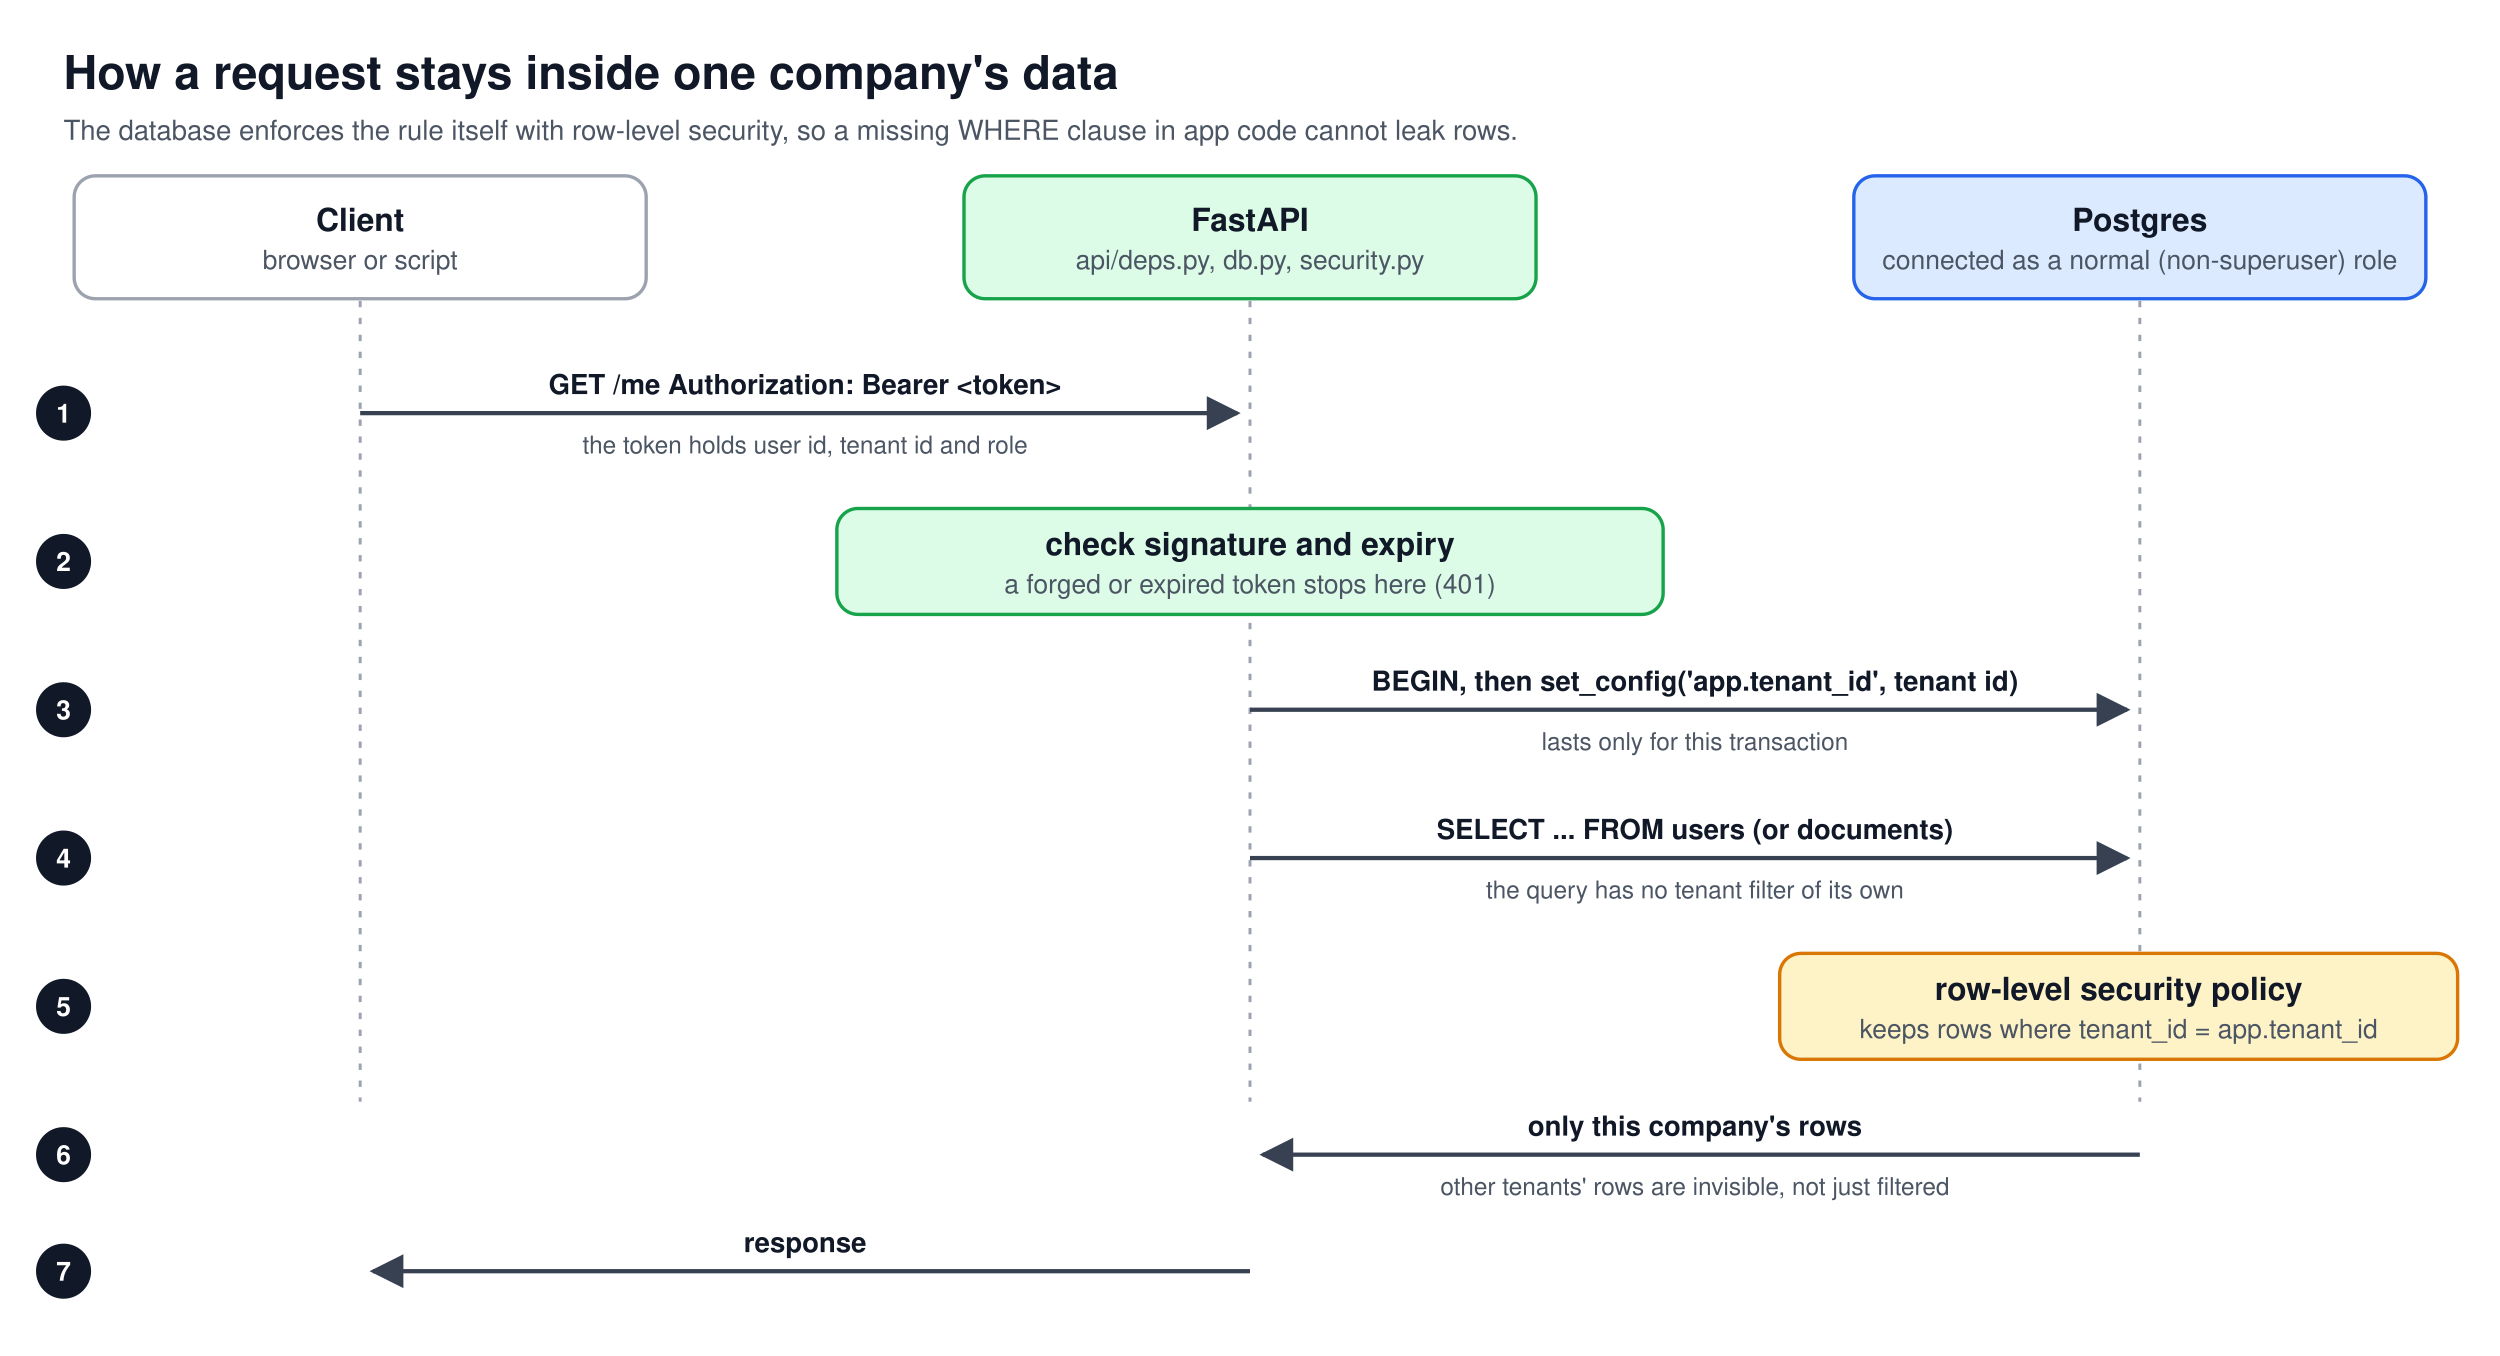
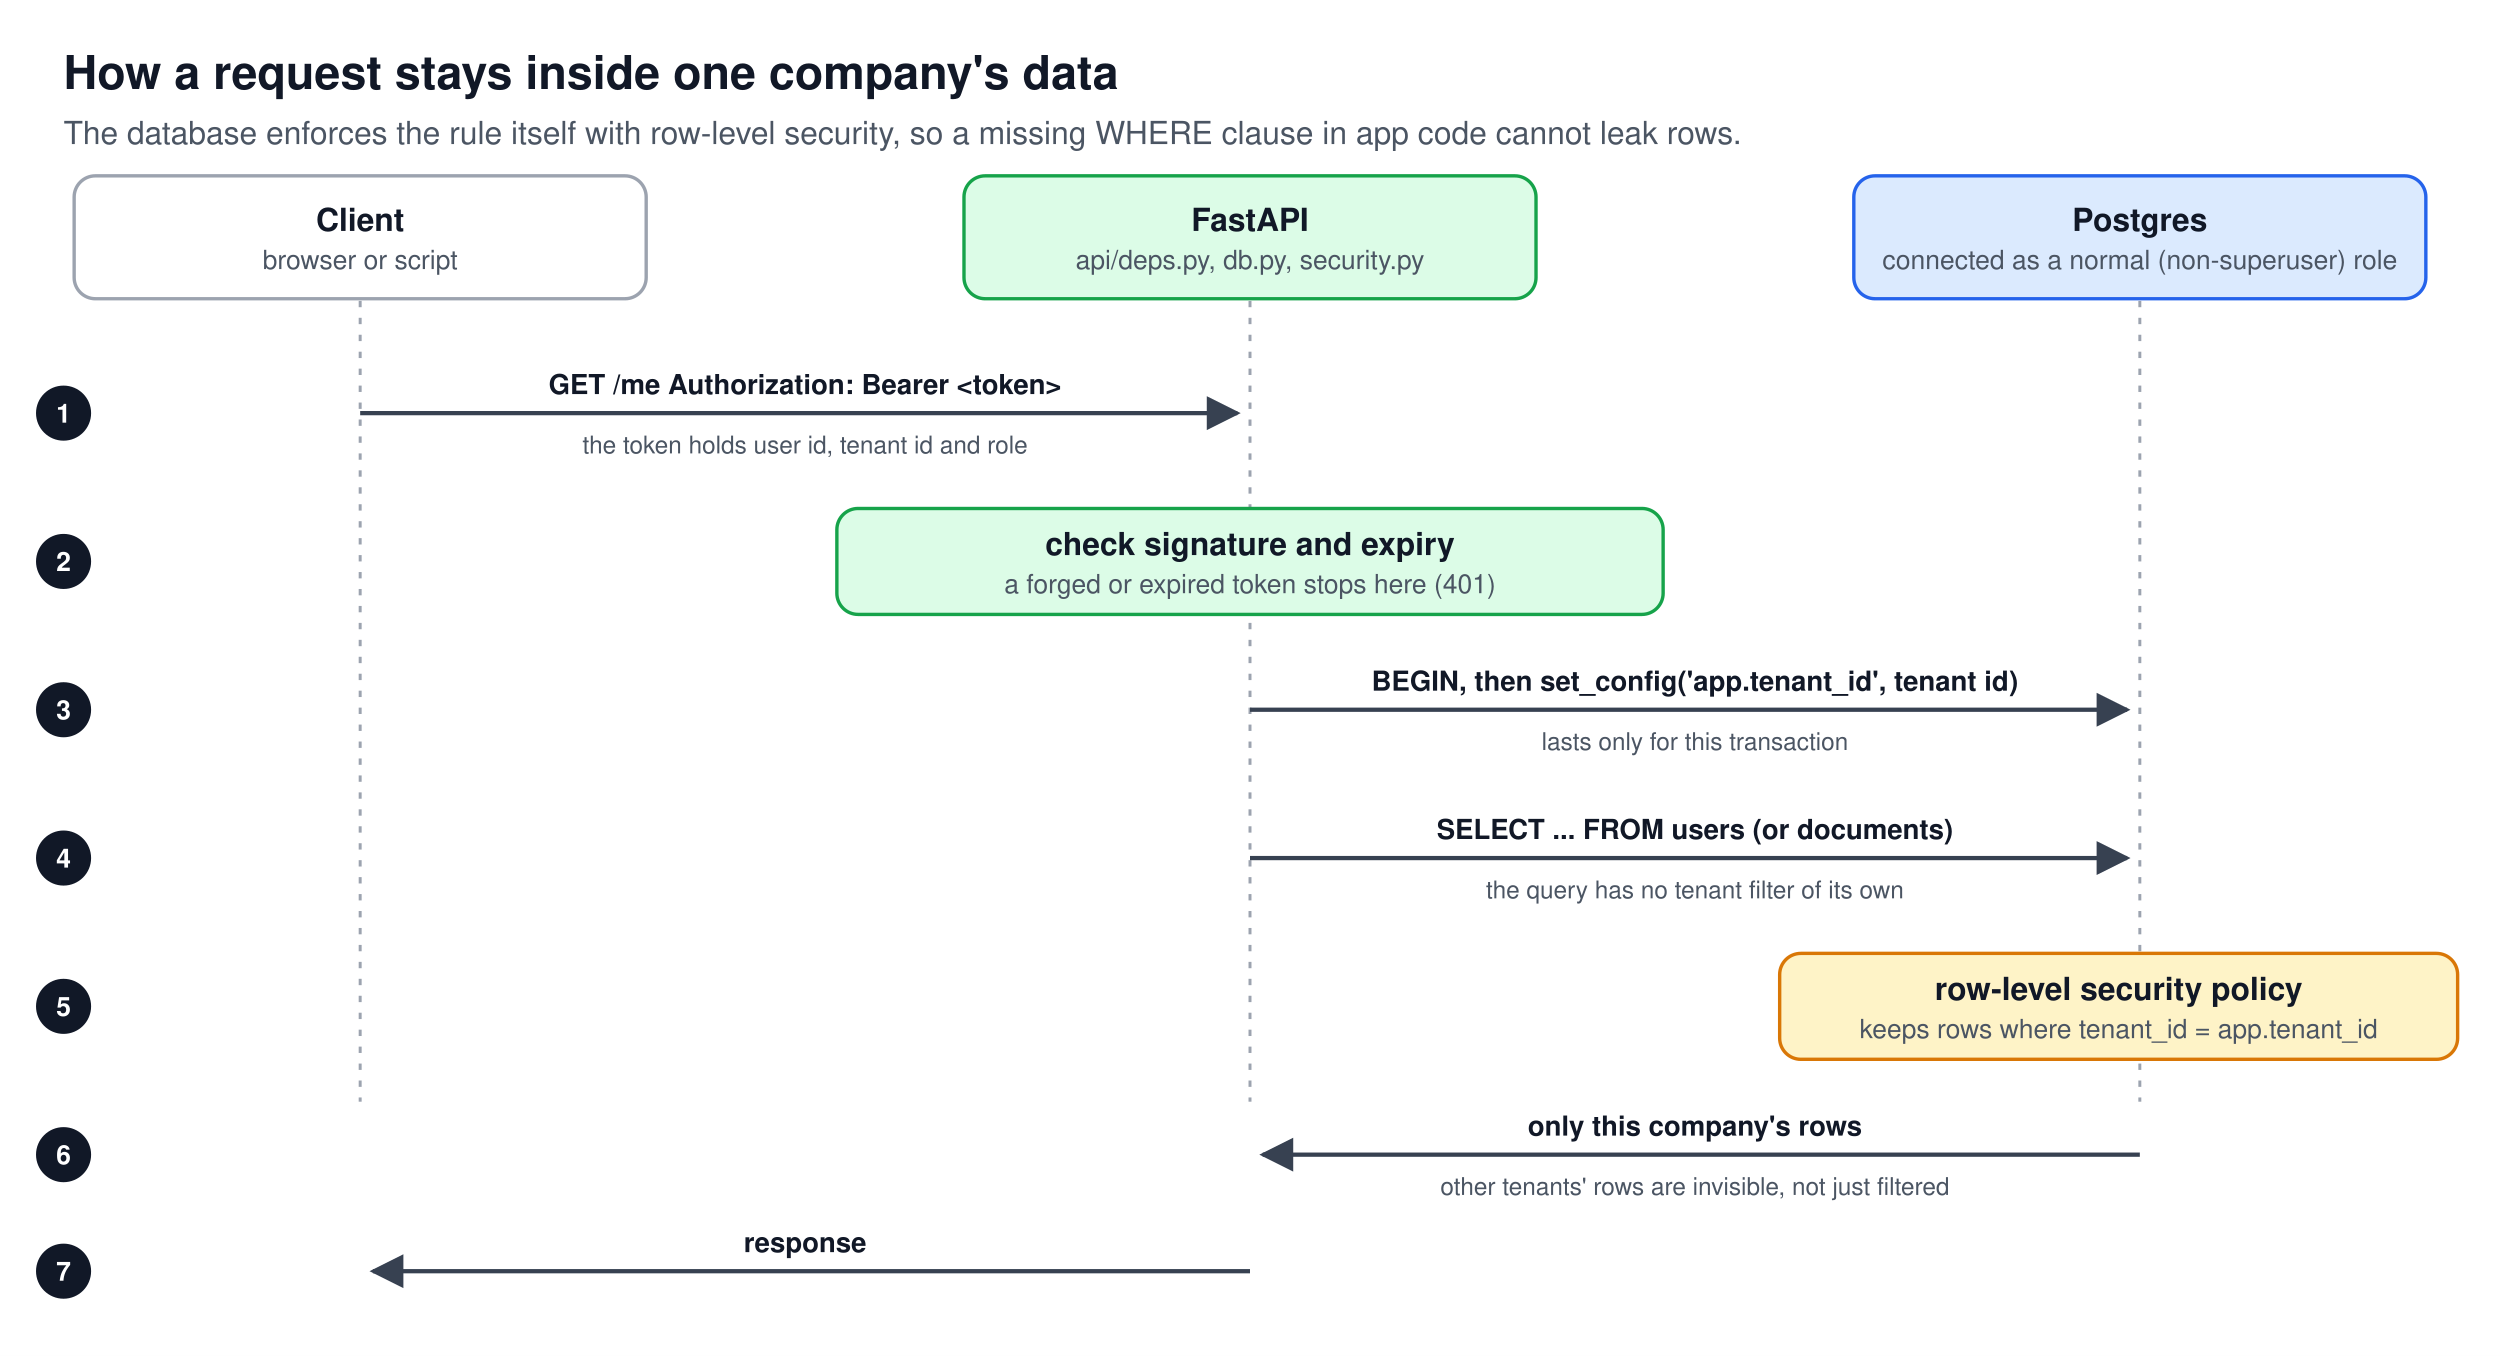
<svg xmlns="http://www.w3.org/2000/svg" viewBox="0 0 1180 640" width="1180" height="640" role="img" aria-labelledby="t d">
  <defs>
    <marker id="a-ink" viewBox="0 0 10 10" refX="9" refY="5" markerWidth="8" markerHeight="8" orient="auto-start-reverse">
      <path d="M0,0 L10,5 L0,10 z" fill="#374151" />
    </marker>
    <marker id="a-retry" viewBox="0 0 10 10" refX="9" refY="5" markerWidth="8" markerHeight="8" orient="auto-start-reverse">
      <path d="M0,0 L10,5 L0,10 z" fill="#d97706" />
    </marker>
    <marker id="a-red" viewBox="0 0 10 10" refX="9" refY="5" markerWidth="8" markerHeight="8" orient="auto-start-reverse">
      <path d="M0,0 L10,5 L0,10 z" fill="#dc2626" />
    </marker>
  </defs>
  <rect width="1180" height="640" fill="#ffffff" />
  <text x="30" y="42" font-family="-apple-system, 'Segoe UI', Helvetica, Arial, sans-serif" font-size="22" font-weight="bold" fill="#111827" text-anchor="start">How a request stays inside one company's data</text>
-   <text x="30" y="66" font-family="-apple-system, 'Segoe UI', Helvetica, Arial, sans-serif" font-size="13" font-weight="normal" fill="#4b5563" text-anchor="start">The database enforces the rule itself with row-level security, so a missing WHERE clause in app code cannot leak rows.</text>
+   <text x="30" y="68" font-family="-apple-system, 'Segoe UI', Helvetica, Arial, sans-serif" font-size="15" font-weight="normal" fill="#4b5563" text-anchor="start">The database enforces the rule itself with row-level security, so a missing WHERE clause in app code cannot leak rows.</text>
  <rect x="35.0" y="83.0" width="270" height="58" rx="10" fill="#ffffff" stroke="#9ca3af" stroke-width="1.6" />
  <text x="170" y="109.0" font-family="-apple-system, 'Segoe UI', Helvetica, Arial, sans-serif" font-size="15" font-weight="bold" fill="#111827" text-anchor="middle">Client</text>
  <text x="170" y="127.0" font-family="-apple-system, 'Segoe UI', Helvetica, Arial, sans-serif" font-size="12.5" font-weight="normal" fill="#4b5563" text-anchor="middle">browser or script</text>
  <line x1="170" y1="142" x2="170" y2="520" stroke="#9ca3af" stroke-width="1.4" stroke-dasharray="3 5" />
  <rect x="455.0" y="83.0" width="270" height="58" rx="10" fill="#dcfce7" stroke="#16a34a" stroke-width="1.6" />
  <text x="590" y="109.0" font-family="-apple-system, 'Segoe UI', Helvetica, Arial, sans-serif" font-size="15" font-weight="bold" fill="#111827" text-anchor="middle">FastAPI</text>
  <text x="590" y="127.0" font-family="-apple-system, 'Segoe UI', Helvetica, Arial, sans-serif" font-size="12.5" font-weight="normal" fill="#4b5563" text-anchor="middle">api/deps.py, db.py, security.py</text>
  <line x1="590" y1="142" x2="590" y2="520" stroke="#9ca3af" stroke-width="1.4" stroke-dasharray="3 5" />
  <rect x="875.0" y="83.0" width="270" height="58" rx="10" fill="#dbeafe" stroke="#2563eb" stroke-width="1.6" />
  <text x="1010" y="109.0" font-family="-apple-system, 'Segoe UI', Helvetica, Arial, sans-serif" font-size="15" font-weight="bold" fill="#111827" text-anchor="middle">Postgres</text>
  <text x="1010" y="127.0" font-family="-apple-system, 'Segoe UI', Helvetica, Arial, sans-serif" font-size="12.5" font-weight="normal" fill="#4b5563" text-anchor="middle">connected as a normal (non-superuser) role</text>
  <line x1="1010" y1="142" x2="1010" y2="520" stroke="#9ca3af" stroke-width="1.4" stroke-dasharray="3 5" />
  <circle cx="30" cy="195" r="13" fill="#111827" />
  <text x="30" y="199.5" font-family="-apple-system, 'Segoe UI', Helvetica, Arial, sans-serif" font-size="12.5" font-weight="bold" fill="#ffffff" text-anchor="middle">1</text>
  <path d="M170,195 L584,195" fill="none" stroke="#374151" stroke-width="2.0" stroke-linejoin="round" marker-end="url(#a-ink)" />
  <text x="380.0" y="186" font-family="-apple-system, 'Segoe UI', Helvetica, Arial, sans-serif" font-size="13" font-weight="bold" fill="#111827" text-anchor="middle" stroke="#ffffff" stroke-width="5" stroke-linejoin="round" paint-order="stroke">GET /me   Authorization: Bearer &lt;token&gt;</text>
  <text x="380.0" y="214" font-family="-apple-system, 'Segoe UI', Helvetica, Arial, sans-serif" font-size="11.5" font-weight="normal" fill="#4b5563" text-anchor="middle" stroke="#ffffff" stroke-width="5" stroke-linejoin="round" paint-order="stroke">the token holds user id, tenant id and role</text>
  <circle cx="30" cy="265" r="13" fill="#111827" />
  <text x="30" y="269.5" font-family="-apple-system, 'Segoe UI', Helvetica, Arial, sans-serif" font-size="12.5" font-weight="bold" fill="#ffffff" text-anchor="middle">2</text>
  <rect x="395.0" y="240.0" width="390" height="50" rx="10" fill="#dcfce7" stroke="#16a34a" stroke-width="1.6" />
  <text x="590" y="262.0" font-family="-apple-system, 'Segoe UI', Helvetica, Arial, sans-serif" font-size="15" font-weight="bold" fill="#111827" text-anchor="middle">check signature and expiry</text>
  <text x="590" y="280.0" font-family="-apple-system, 'Segoe UI', Helvetica, Arial, sans-serif" font-size="12.5" font-weight="normal" fill="#4b5563" text-anchor="middle">a forged or expired token stops here (401)</text>
  <circle cx="30" cy="335" r="13" fill="#111827" />
  <text x="30" y="339.5" font-family="-apple-system, 'Segoe UI', Helvetica, Arial, sans-serif" font-size="12.5" font-weight="bold" fill="#ffffff" text-anchor="middle">3</text>
  <path d="M590,335 L1004,335" fill="none" stroke="#374151" stroke-width="2.0" stroke-linejoin="round" marker-end="url(#a-ink)" />
  <text x="800.0" y="326" font-family="-apple-system, 'Segoe UI', Helvetica, Arial, sans-serif" font-size="13" font-weight="bold" fill="#111827" text-anchor="middle" stroke="#ffffff" stroke-width="5" stroke-linejoin="round" paint-order="stroke">BEGIN, then set_config('app.tenant_id', tenant id)</text>
  <text x="800.0" y="354" font-family="-apple-system, 'Segoe UI', Helvetica, Arial, sans-serif" font-size="11.5" font-weight="normal" fill="#4b5563" text-anchor="middle" stroke="#ffffff" stroke-width="5" stroke-linejoin="round" paint-order="stroke">lasts only for this transaction</text>
  <circle cx="30" cy="405" r="13" fill="#111827" />
  <text x="30" y="409.5" font-family="-apple-system, 'Segoe UI', Helvetica, Arial, sans-serif" font-size="12.5" font-weight="bold" fill="#ffffff" text-anchor="middle">4</text>
  <path d="M590,405 L1004,405" fill="none" stroke="#374151" stroke-width="2.0" stroke-linejoin="round" marker-end="url(#a-ink)" />
  <text x="800.0" y="396" font-family="-apple-system, 'Segoe UI', Helvetica, Arial, sans-serif" font-size="13" font-weight="bold" fill="#111827" text-anchor="middle" stroke="#ffffff" stroke-width="5" stroke-linejoin="round" paint-order="stroke">SELECT ... FROM users  (or documents)</text>
  <text x="800.0" y="424" font-family="-apple-system, 'Segoe UI', Helvetica, Arial, sans-serif" font-size="11.5" font-weight="normal" fill="#4b5563" text-anchor="middle" stroke="#ffffff" stroke-width="5" stroke-linejoin="round" paint-order="stroke">the query has no tenant filter of its own</text>
  <circle cx="30" cy="475" r="13" fill="#111827" />
  <text x="30" y="479.5" font-family="-apple-system, 'Segoe UI', Helvetica, Arial, sans-serif" font-size="12.5" font-weight="bold" fill="#ffffff" text-anchor="middle">5</text>
  <rect x="840.0" y="450.0" width="320" height="50" rx="10" fill="#fef3c7" stroke="#d97706" stroke-width="1.6" />
  <text x="1000" y="472.0" font-family="-apple-system, 'Segoe UI', Helvetica, Arial, sans-serif" font-size="15" font-weight="bold" fill="#111827" text-anchor="middle">row-level security policy</text>
  <text x="1000" y="490.0" font-family="-apple-system, 'Segoe UI', Helvetica, Arial, sans-serif" font-size="12.5" font-weight="normal" fill="#4b5563" text-anchor="middle">keeps rows where tenant_id = app.tenant_id</text>
  <circle cx="30" cy="545" r="13" fill="#111827" />
  <text x="30" y="549.5" font-family="-apple-system, 'Segoe UI', Helvetica, Arial, sans-serif" font-size="12.5" font-weight="bold" fill="#ffffff" text-anchor="middle">6</text>
  <path d="M1010,545 L596,545" fill="none" stroke="#374151" stroke-width="2.0" stroke-linejoin="round" marker-end="url(#a-ink)" />
  <text x="800.0" y="536" font-family="-apple-system, 'Segoe UI', Helvetica, Arial, sans-serif" font-size="13" font-weight="bold" fill="#111827" text-anchor="middle" stroke="#ffffff" stroke-width="5" stroke-linejoin="round" paint-order="stroke">only this company's rows</text>
  <text x="800.0" y="564" font-family="-apple-system, 'Segoe UI', Helvetica, Arial, sans-serif" font-size="11.5" font-weight="normal" fill="#4b5563" text-anchor="middle" stroke="#ffffff" stroke-width="5" stroke-linejoin="round" paint-order="stroke">other tenants' rows are invisible, not just filtered</text>
  <circle cx="30" cy="600" r="13" fill="#111827" />
  <text x="30" y="604.5" font-family="-apple-system, 'Segoe UI', Helvetica, Arial, sans-serif" font-size="12.5" font-weight="bold" fill="#ffffff" text-anchor="middle">7</text>
  <path d="M590,600 L176,600" fill="none" stroke="#374151" stroke-width="2.0" stroke-linejoin="round" marker-end="url(#a-ink)" />
  <text x="380.0" y="591" font-family="-apple-system, 'Segoe UI', Helvetica, Arial, sans-serif" font-size="13" font-weight="bold" fill="#111827" text-anchor="middle" stroke="#ffffff" stroke-width="5" stroke-linejoin="round" paint-order="stroke">response</text>
  <text x="380.0" y="619" font-family="-apple-system, 'Segoe UI', Helvetica, Arial, sans-serif" font-size="11.5" font-weight="normal" fill="#4b5563" text-anchor="middle" stroke="#ffffff" stroke-width="5" stroke-linejoin="round" paint-order="stroke" />
</svg>
